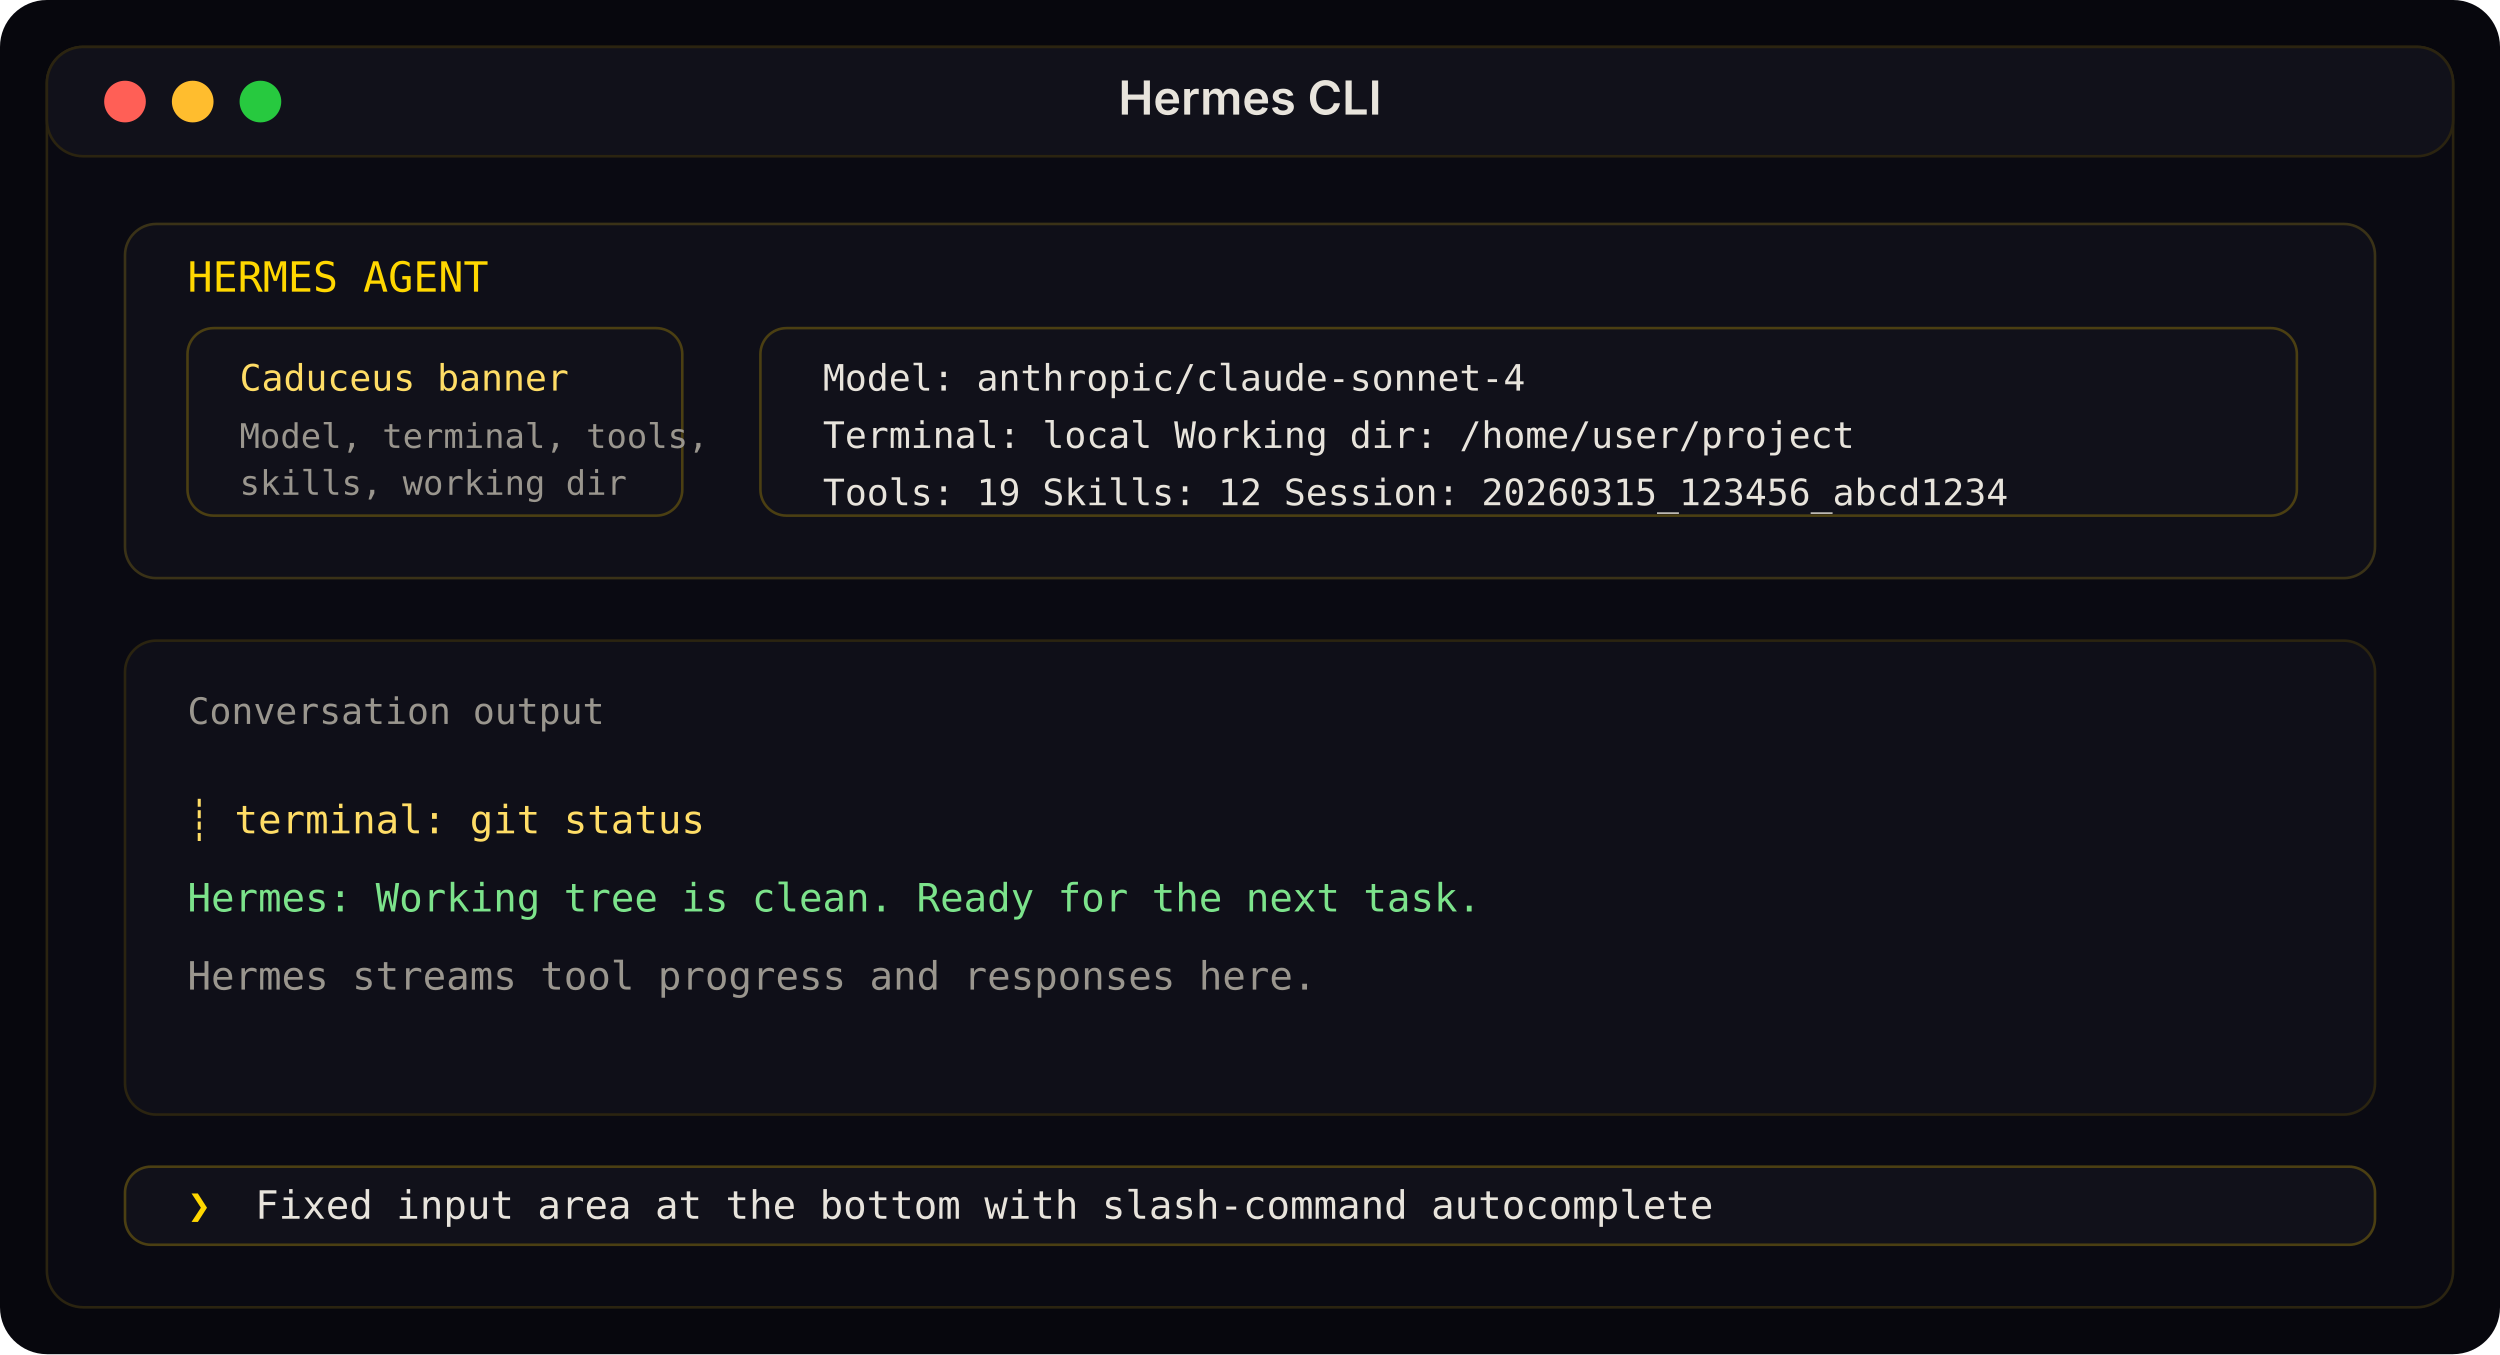
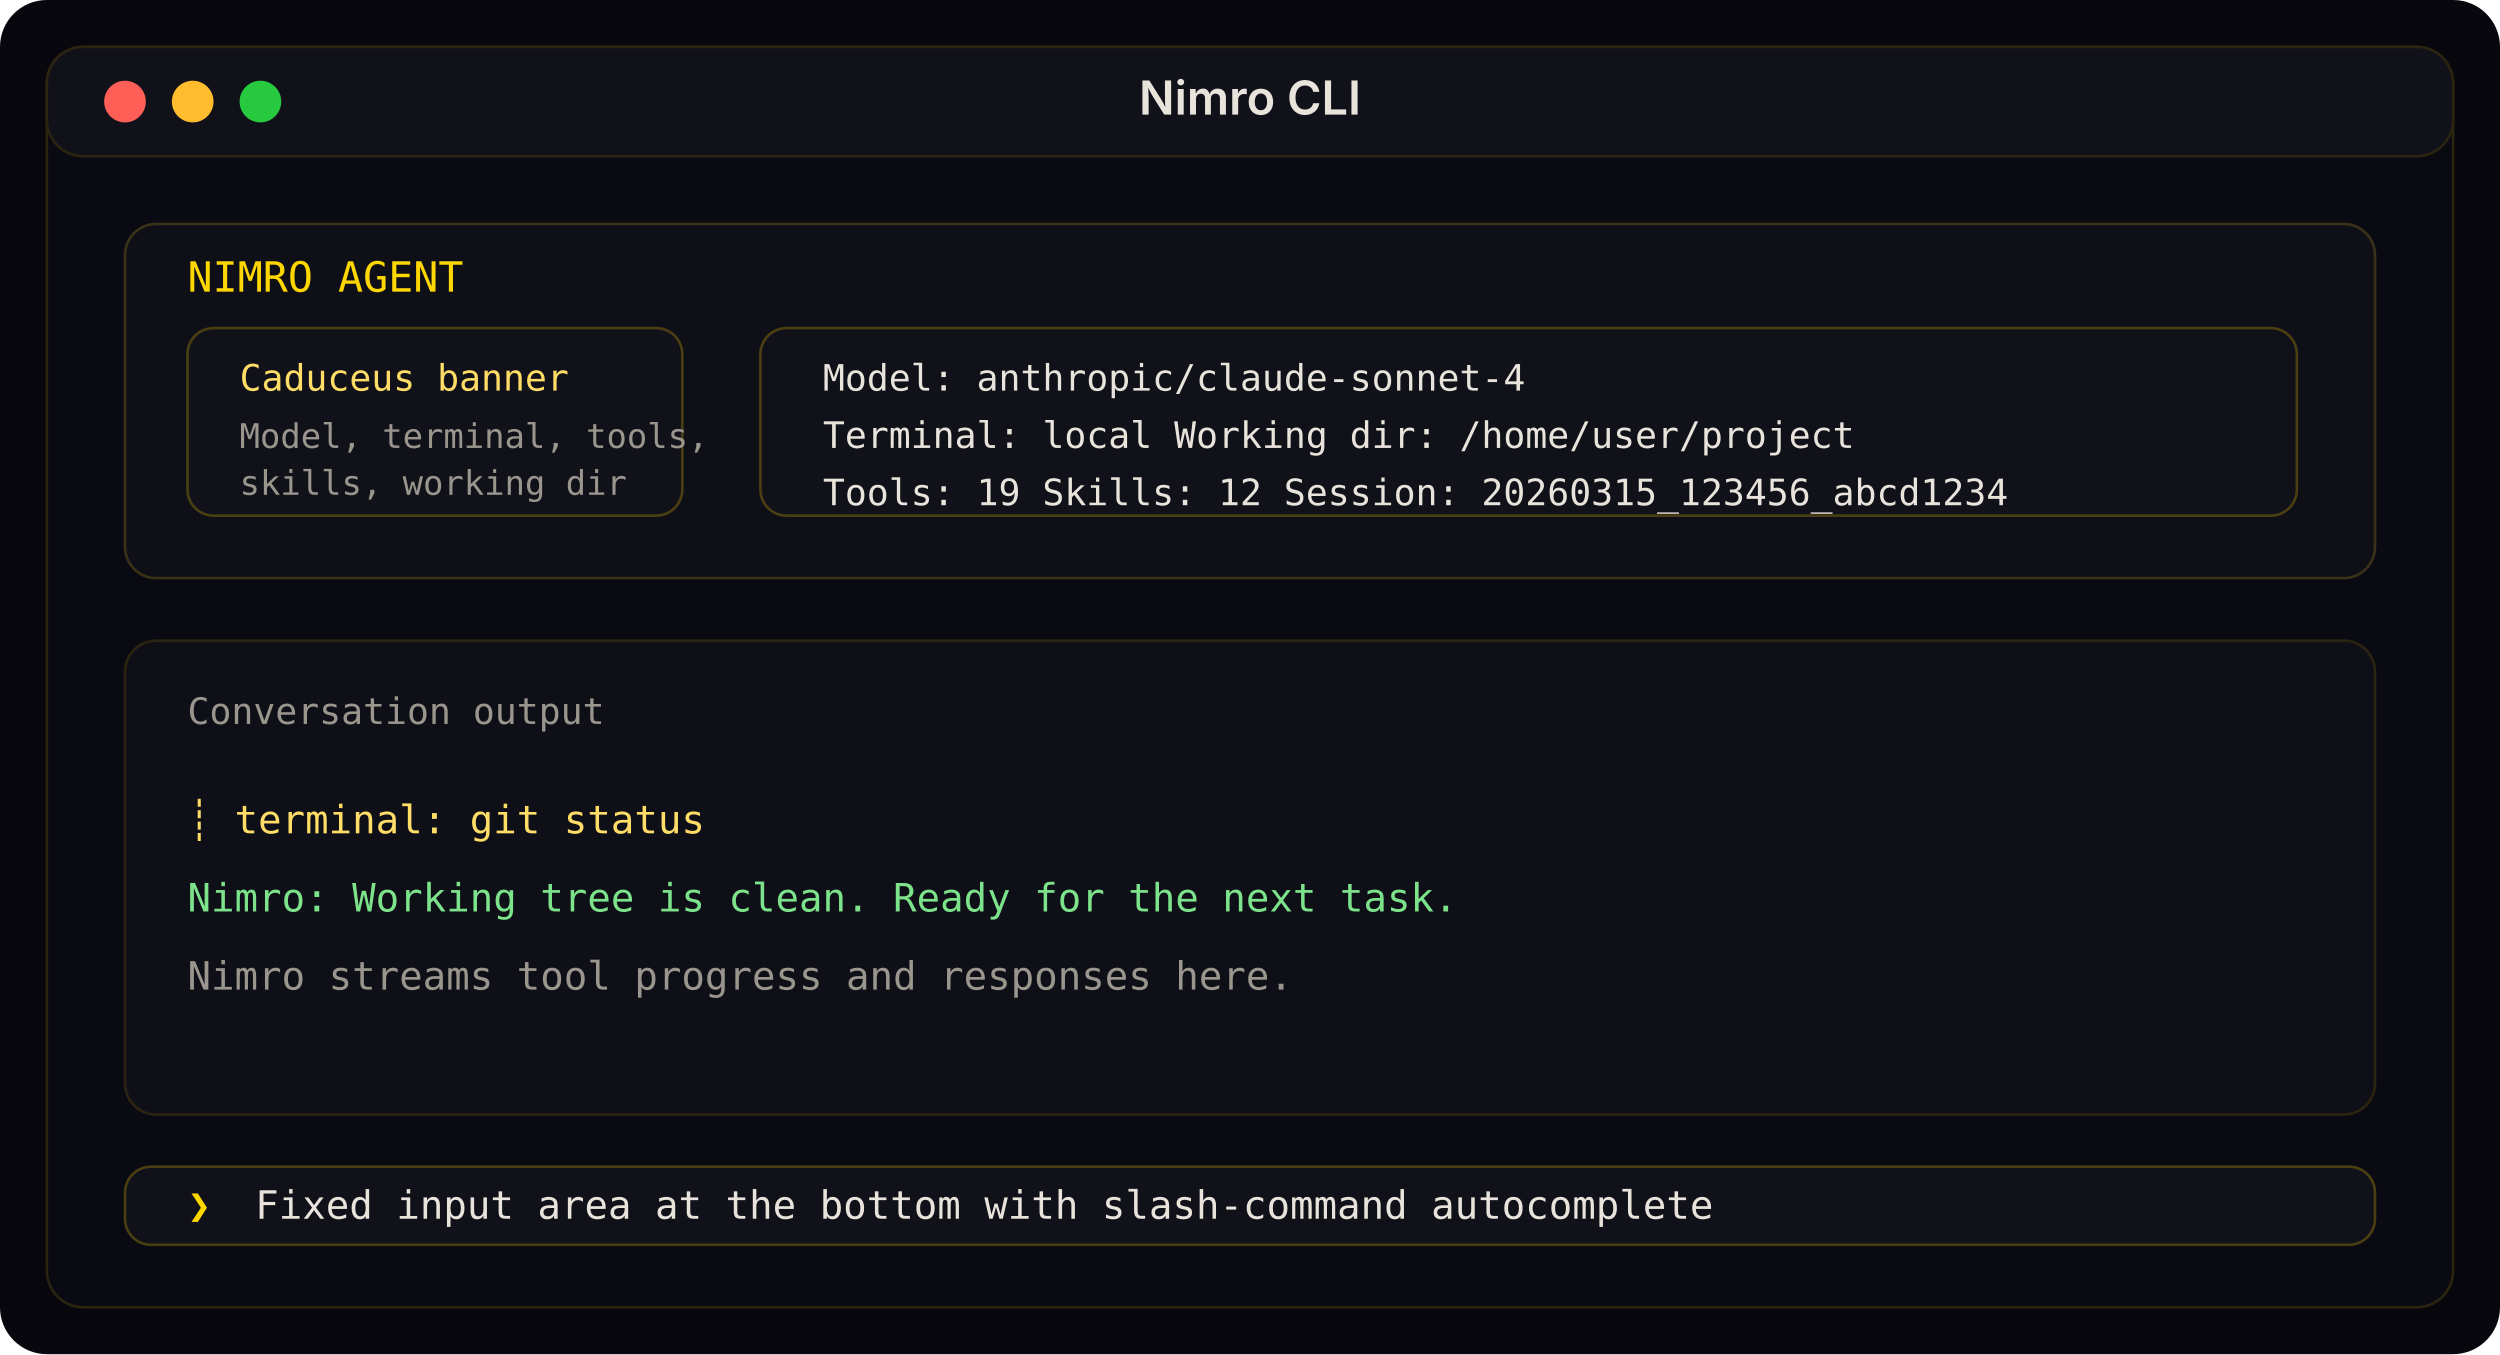
<svg xmlns="http://www.w3.org/2000/svg" width="960" height="520" viewBox="0 0 960 520" role="img" aria-labelledby="title desc">
  <rect width="960" height="520" rx="18" fill="#07070d" />
  <rect x="18" y="18" width="924" height="484" rx="14" fill="#0a0a12" stroke="#2b2410" />
  <rect x="18" y="18" width="924" height="42" rx="14" fill="#11111a" stroke="#2b2410" />
  <circle cx="48" cy="39" r="8" fill="#ff5f56" />
  <circle cx="74" cy="39" r="8" fill="#ffbd2e" />
  <circle cx="100" cy="39" r="8" fill="#27c93f" />
-   <text x="480" y="44" text-anchor="middle" fill="#e8e4dc" font-family="Inter, sans-serif" font-size="18" font-weight="600">Hermes CLI</text>
+   <text x="480" y="44" text-anchor="middle" fill="#e8e4dc" font-family="Inter, sans-serif" font-size="18" font-weight="600">Nimro CLI</text>
  <rect x="48" y="86" width="864" height="136" rx="12" fill="#0f0f18" stroke="#3a3217" />
-   <text x="72" y="112" fill="#ffd700" font-family="JetBrains Mono, monospace" font-size="16">HERMES AGENT</text>
+   <text x="72" y="112" fill="#ffd700" font-family="JetBrains Mono, monospace" font-size="16">NIMRO AGENT</text>
  <rect x="72" y="126" width="190" height="72" rx="10" fill="#11111a" stroke="#4b3f12" />
  <text x="92" y="150" fill="#ffdd66" font-family="JetBrains Mono, monospace" font-size="14">Caduceus banner</text>
  <text x="92" y="172" fill="#9a968e" font-family="JetBrains Mono, monospace" font-size="13">Model, terminal, tools,</text>
  <text x="92" y="190" fill="#9a968e" font-family="JetBrains Mono, monospace" font-size="13">skills, working dir</text>
  <rect x="292" y="126" width="590" height="72" rx="10" fill="#11111a" stroke="#4b3f12" />
  <text x="316" y="150" fill="#e8e4dc" font-family="JetBrains Mono, monospace" font-size="14">Model: anthropic/claude-sonnet-4</text>
  <text x="316" y="172" fill="#e8e4dc" font-family="JetBrains Mono, monospace" font-size="14">Terminal: local   Working dir: /home/user/project</text>
  <text x="316" y="194" fill="#e8e4dc" font-family="JetBrains Mono, monospace" font-size="14">Tools: 19   Skills: 12   Session: 20260315_123456_abcd1234</text>
  <rect x="48" y="246" width="864" height="182" rx="12" fill="#0f0f18" stroke="#2b2410" />
  <text x="72" y="278" fill="#9a968e" font-family="JetBrains Mono, monospace" font-size="14">Conversation output</text>
  <text x="72" y="320" fill="#ffdd66" font-family="JetBrains Mono, monospace" font-size="15">┊ terminal: git status</text>
-   <text x="72" y="350" fill="#7ce38b" font-family="JetBrains Mono, monospace" font-size="15">Hermes: Working tree is clean. Ready for the next task.</text>
-   <text x="72" y="380" fill="#9a968e" font-family="JetBrains Mono, monospace" font-size="15">Hermes streams tool progress and responses here.</text>
+   <text x="72" y="350" fill="#7ce38b" font-family="JetBrains Mono, monospace" font-size="15">Nimro: Working tree is clean. Ready for the next task.</text>
+   <text x="72" y="380" fill="#9a968e" font-family="JetBrains Mono, monospace" font-size="15">Nimro streams tool progress and responses here.</text>
  <rect x="48" y="448" width="864" height="30" rx="10" fill="#11111a" stroke="#4b3f12" />
  <text x="72" y="468" fill="#ffd700" font-family="JetBrains Mono, monospace" font-size="15">❯</text>
  <text x="98" y="468" fill="#e8e4dc" font-family="JetBrains Mono, monospace" font-size="15">Fixed input area at the bottom with slash-command autocomplete</text>
</svg>
